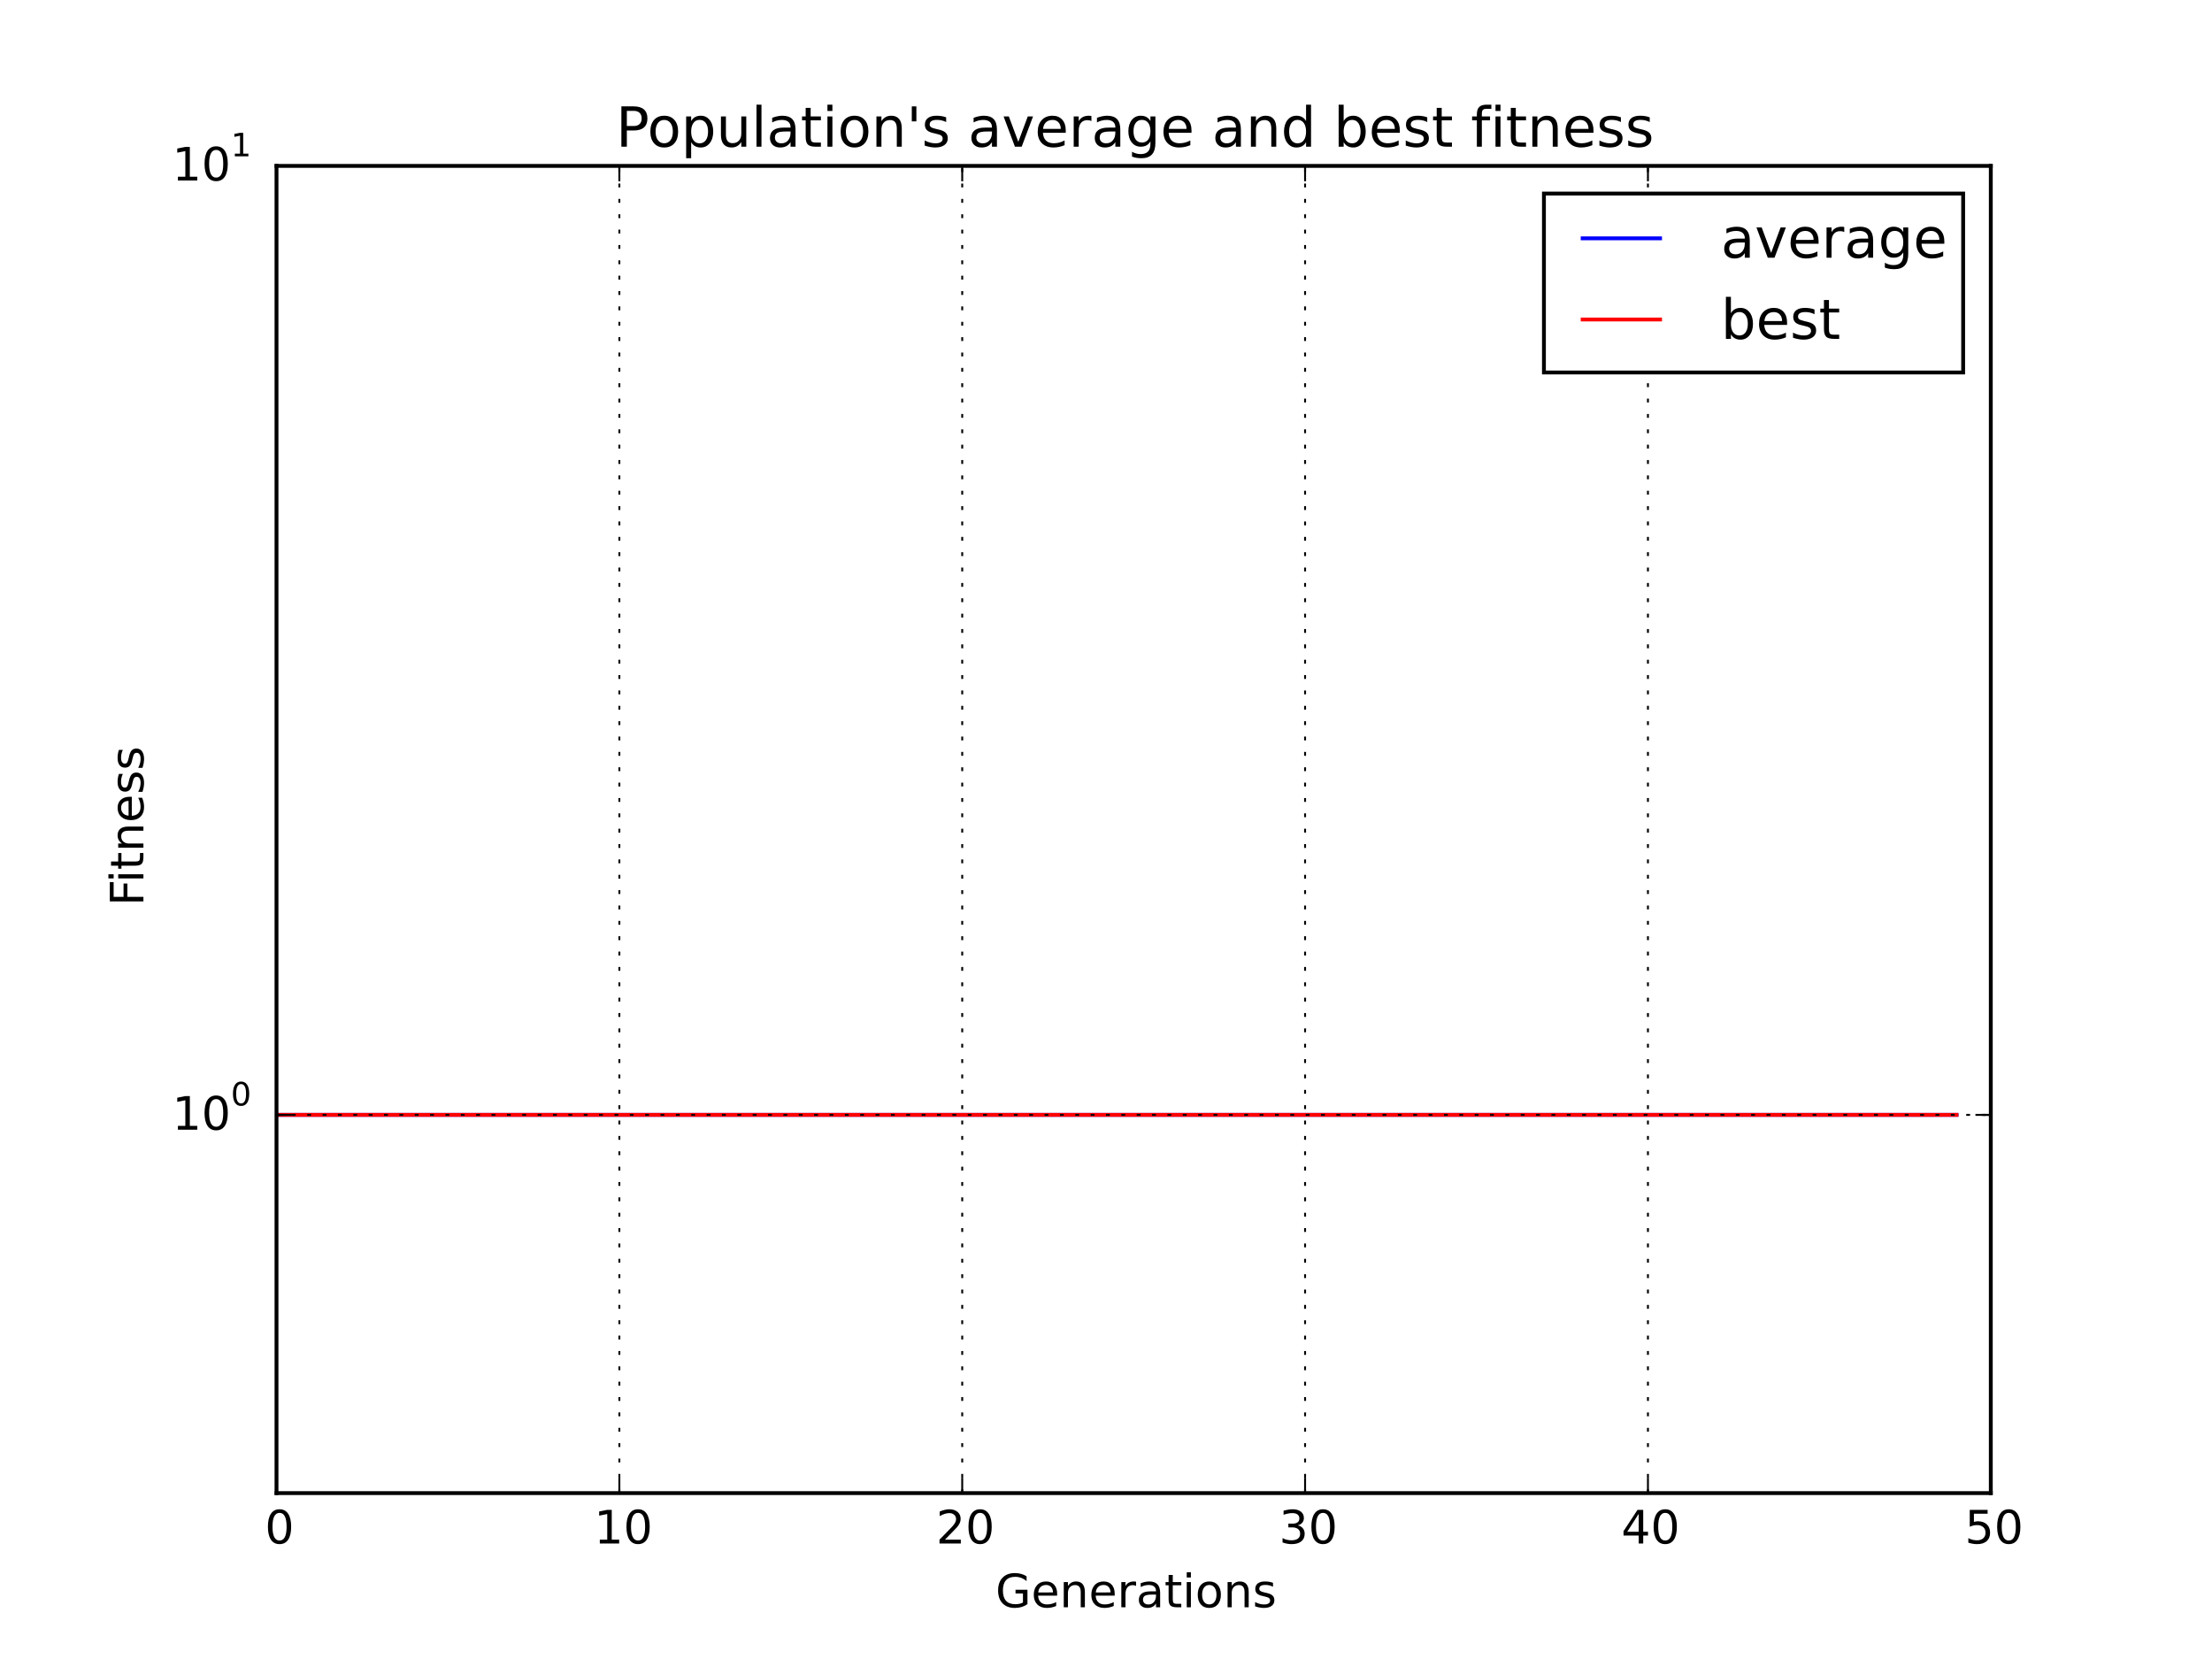
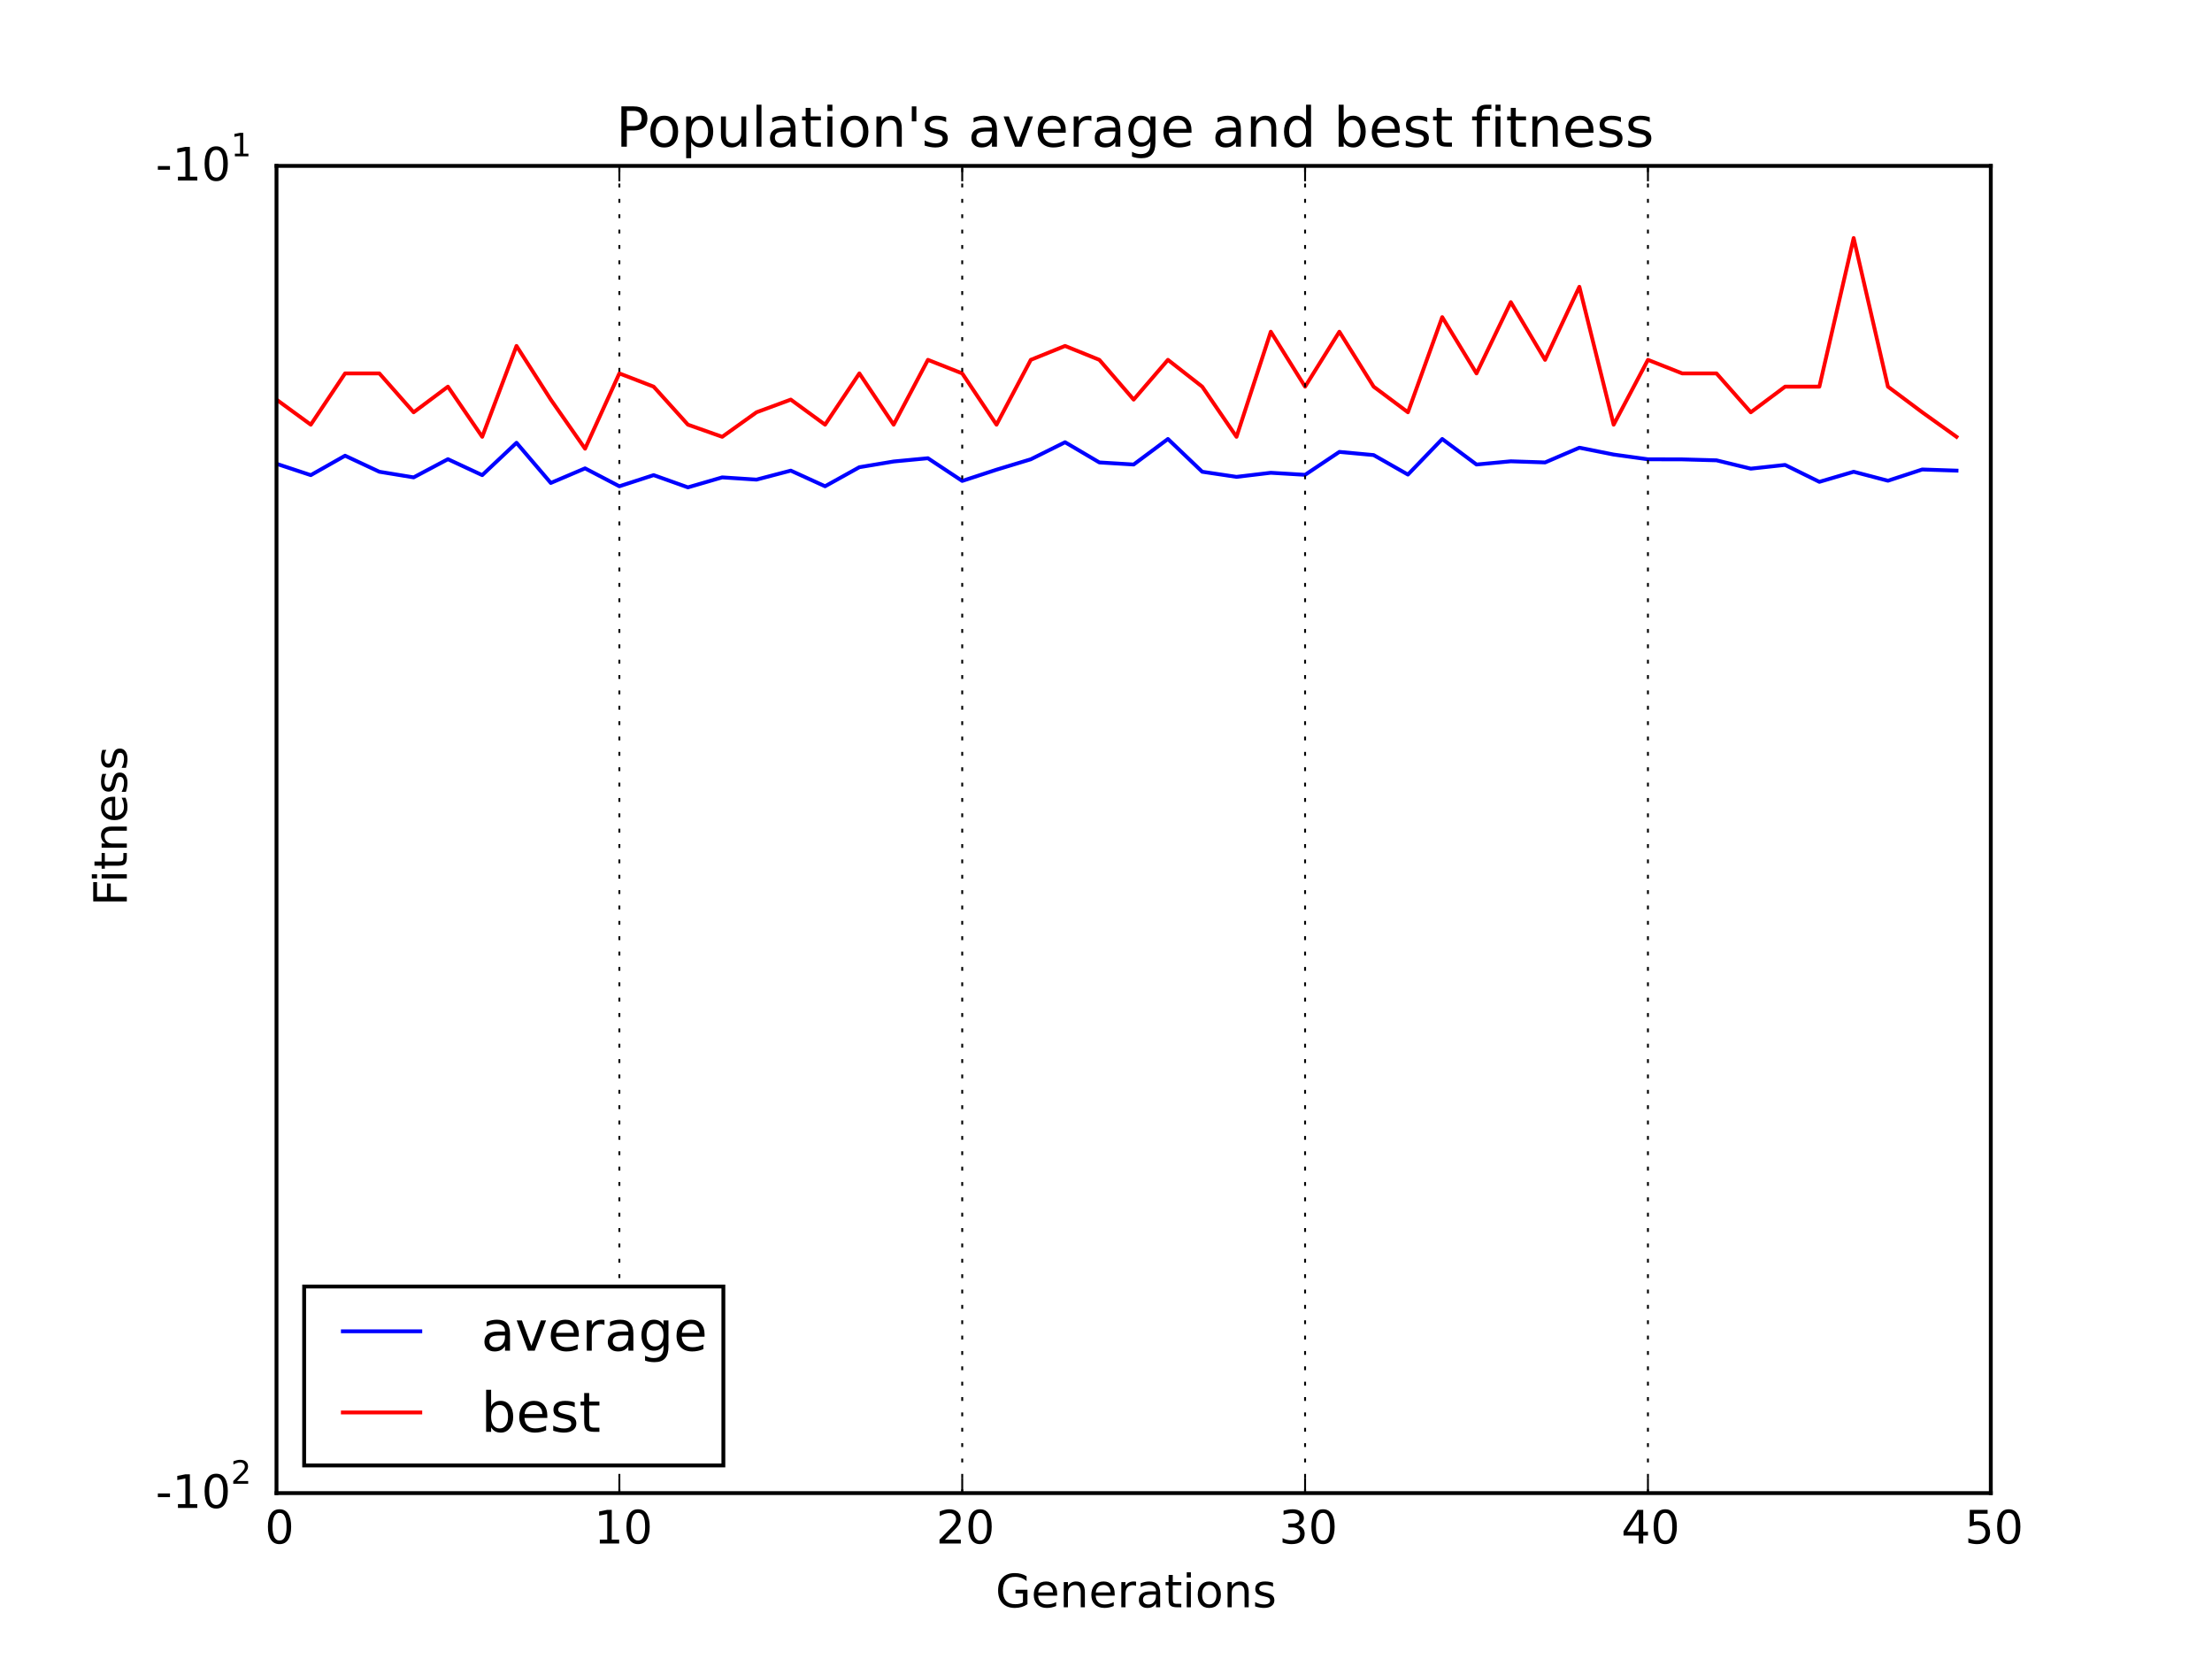
<svg xmlns="http://www.w3.org/2000/svg" xmlns:xlink="http://www.w3.org/1999/xlink" height="432pt" version="1.1" viewBox="0 0 576 432" width="576pt">
  <defs>
    <style type="text/css">
*{stroke-linecap:butt;stroke-linejoin:round;}
  </style>
  </defs>
  <g id="figure_1">
    <g id="patch_1">
      <path d=" M0 432 L576 432 L576 0 L0 0 z " style="fill:#ffffff;" />
    </g>
    <g id="axes_1">
      <g id="patch_2">
        <path d=" M72 388.8 L518.4 388.8 L518.4 43.2 L72 43.2 z " style="fill:#ffffff;" />
      </g>
      <g id="line2d_1">
-         <path clip-path="url(#p7ff5b81e1d)" d=" M72 290.312 L80.928 290.312 L89.856 290.312 L98.784 290.312 L107.712 290.312 L116.64 290.312 L125.568 290.312 L134.496 290.312 L143.424 290.312 L152.352 290.312 L161.28 290.312 L170.208 290.312 L179.136 290.312 L188.064 290.312 L196.992 290.312 L205.92 290.312 L214.848 290.312 L223.776 290.312 L232.704 290.312 L241.632 290.312 L250.56 290.312 L259.488 290.312 L268.416 290.312 L277.344 290.312 L286.272 290.312 L295.2 290.312 L304.128 290.312 L313.056 290.312 L321.984 290.312 L330.912 290.312 L339.84 290.312 L348.768 290.312 L357.696 290.312 L366.624 290.312 L375.552 290.312 L384.48 290.312 L393.408 290.312 L402.336 290.312 L411.264 290.312 L420.192 290.312 L429.12 290.312 L438.048 290.312 L446.976 290.312 L455.904 290.312 L464.832 290.312 L473.76 290.312 L482.688 290.312 L491.616 290.312 L500.544 290.312 L509.472 290.312" style="fill:none;stroke:#0000ff;stroke-linecap:square;" />
+         <path clip-path="url(#p7ff5b81e1d)" d=" M72 120.769 L80.928 123.723 L89.856 118.665 L98.784 122.843 L107.712 124.307 L116.64 119.57 L125.568 123.723 L134.496 115.299 L143.424 125.758 L152.352 121.958 L161.28 126.621 L170.208 123.723 L179.136 126.908 L188.064 124.307 L196.992 124.889 L205.92 122.549 L214.848 126.621 L223.776 121.661 L232.704 120.171 L241.632 119.324 L250.56 125.232 L259.488 122.307 L268.416 119.598 L277.344 115.159 L286.272 120.416 L295.2 120.959 L304.128 114.311 L313.056 122.843 L321.984 124.175 L330.912 123.11 L339.84 123.644 L348.768 117.672 L357.696 118.5 L366.624 123.577 L375.552 114.311 L384.48 120.959 L393.408 120.121 L402.336 120.416 L411.264 116.583 L420.192 118.362 L429.12 119.598 L438.048 119.621 L446.976 119.871 L455.904 122.038 L464.832 121.067 L473.76 125.469 L482.688 122.843 L491.616 125.179 L500.544 122.253 L509.472 122.549" style="fill:none;stroke:#0000ff;stroke-linecap:square;" />
      </g>
      <g id="line2d_2">
-         <path clip-path="url(#p7ff5b81e1d)" d=" M72 290.312 L80.928 290.312 L89.856 290.312 L98.784 290.312 L107.712 290.312 L116.64 290.312 L125.568 290.312 L134.496 290.312 L143.424 290.312 L152.352 290.312 L161.28 290.312 L170.208 290.312 L179.136 290.312 L188.064 290.312 L196.992 290.312 L205.92 290.312 L214.848 290.312 L223.776 290.312 L232.704 290.312 L241.632 290.312 L250.56 290.312 L259.488 290.312 L268.416 290.312 L277.344 290.312 L286.272 290.312 L295.2 290.312 L304.128 290.312 L313.056 290.312 L321.984 290.312 L330.912 290.312 L339.84 290.312 L348.768 290.312 L357.696 290.312 L366.624 290.312 L375.552 290.312 L384.48 290.312 L393.408 290.312 L402.336 290.312 L411.264 290.312 L420.192 290.312 L429.12 290.312 L438.048 290.312 L446.976 290.312 L455.904 290.312 L464.832 290.312 L473.76 290.312 L482.688 290.312 L491.616 290.312 L500.544 290.312 L509.472 290.312" style="fill:none;stroke:#ff0000;stroke-linecap:square;" />
+         <path clip-path="url(#p7ff5b81e1d)" d=" M72 104.057 L80.928 110.584 L89.856 97.234 L98.784 97.234 L107.712 107.356 L116.64 100.684 L125.568 113.744 L134.496 90.085 L143.424 104.057 L152.352 116.839 L161.28 97.234 L170.208 100.684 L179.136 110.584 L188.064 113.744 L196.992 107.356 L205.92 104.057 L214.848 110.584 L223.776 97.234 L232.704 110.584 L241.632 93.702 L250.56 97.234 L259.488 110.584 L268.416 93.702 L277.344 90.085 L286.272 93.702 L295.2 104.057 L304.128 93.702 L313.056 100.684 L321.984 113.744 L330.912 86.379 L339.84 100.684 L348.768 86.379 L357.696 100.684 L366.624 107.356 L375.552 82.579 L384.48 97.234 L393.408 78.68 L402.336 93.702 L411.264 74.677 L420.192 110.584 L429.12 93.702 L438.048 97.234 L446.976 97.234 L455.904 107.356 L464.832 100.684 L473.76 100.684 L482.688 61.986 L491.616 100.684 L500.544 107.356 L509.472 113.744" style="fill:none;stroke:#ff0000;stroke-linecap:square;" />
      </g>
      <g id="patch_3">
        <path d=" M72 43.2 L518.4 43.2" style="fill:none;stroke:#000000;stroke-linecap:square;stroke-linejoin:miter;" />
      </g>
      <g id="patch_4">
        <path d=" M518.4 388.8 L518.4 43.2" style="fill:none;stroke:#000000;stroke-linecap:square;stroke-linejoin:miter;" />
      </g>
      <g id="patch_5">
        <path d=" M72 388.8 L518.4 388.8" style="fill:none;stroke:#000000;stroke-linecap:square;stroke-linejoin:miter;" />
      </g>
      <g id="patch_6">
        <path d=" M72 388.8 L72 43.2" style="fill:none;stroke:#000000;stroke-linecap:square;stroke-linejoin:miter;" />
      </g>
      <g id="matplotlib.axis_1">
        <g id="xtick_1">
          <g id="line2d_3">
            <path clip-path="url(#p7ff5b81e1d)" d=" M72 388.8 L72 43.2" style="fill:none;stroke:#000000;stroke-dasharray:1,3;stroke-dashoffset:0.0;stroke-width:0.5;" />
          </g>
          <g id="line2d_4">
            <defs>
              <path d=" M0 0 L0 -4" id="m93b0483c22" style="stroke:#000000;stroke-width:0.5;" />
            </defs>
            <g>
              <use style="stroke:#000000;stroke-width:0.5;" x="72.0" xlink:href="#m93b0483c22" y="388.8" />
            </g>
          </g>
          <g id="line2d_5">
            <defs>
              <path d=" M0 0 L0 4" id="m741efc42ff" style="stroke:#000000;stroke-width:0.5;" />
            </defs>
            <g>
              <use style="stroke:#000000;stroke-width:0.5;" x="72.0" xlink:href="#m741efc42ff" y="43.2" />
            </g>
          </g>
          <g id="text_1">
            <defs>
              <path d=" M31.781 66.406 Q24.172 66.406 20.328 58.906 Q16.5 51.422 16.5 36.375 Q16.5 21.391 20.328 13.891 Q24.172 6.391 31.781 6.391 Q39.453 6.391 43.281 13.891 Q47.125 21.391 47.125 36.375 Q47.125 51.422 43.281 58.906 Q39.453 66.406 31.781 66.406 M31.781 74.219 Q44.047 74.219 50.516 64.516 Q56.984 54.828 56.984 36.375 Q56.984 17.969 50.516 8.266 Q44.047 -1.422 31.781 -1.422 Q19.531 -1.422 13.062 8.266 Q6.594 17.969 6.594 36.375 Q6.594 54.828 13.062 64.516 Q19.531 74.219 31.781 74.219" id="BitstreamVeraSans-Roman-30" />
            </defs>
            <g transform="translate(68.97656 401.9181)scale(0.12 -0.12)">
              <use xlink:href="#BitstreamVeraSans-Roman-30" />
            </g>
          </g>
        </g>
        <g id="xtick_2">
          <g id="line2d_6">
            <path clip-path="url(#p7ff5b81e1d)" d=" M161.28 388.8 L161.28 43.2" style="fill:none;stroke:#000000;stroke-dasharray:1,3;stroke-dashoffset:0.0;stroke-width:0.5;" />
          </g>
          <g id="line2d_7">
            <g>
              <use style="stroke:#000000;stroke-width:0.5;" x="161.28" xlink:href="#m93b0483c22" y="388.8" />
            </g>
          </g>
          <g id="line2d_8">
            <g>
              <use style="stroke:#000000;stroke-width:0.5;" x="161.28" xlink:href="#m741efc42ff" y="43.2" />
            </g>
          </g>
          <g id="text_2">
            <defs>
              <path d=" M12.406 8.297 L28.516 8.297 L28.516 63.922 L10.984 60.406 L10.984 69.391 L28.422 72.906 L38.281 72.906 L38.281 8.297 L54.391 8.297 L54.391 0 L12.406 0 z " id="BitstreamVeraSans-Roman-31" />
            </defs>
            <g transform="translate(154.7025 401.9181)scale(0.12 -0.12)">
              <use xlink:href="#BitstreamVeraSans-Roman-31" />
              <use x="63.623" xlink:href="#BitstreamVeraSans-Roman-30" />
            </g>
          </g>
        </g>
        <g id="xtick_3">
          <g id="line2d_9">
            <path clip-path="url(#p7ff5b81e1d)" d=" M250.56 388.8 L250.56 43.2" style="fill:none;stroke:#000000;stroke-dasharray:1,3;stroke-dashoffset:0.0;stroke-width:0.5;" />
          </g>
          <g id="line2d_10">
            <g>
              <use style="stroke:#000000;stroke-width:0.5;" x="250.56" xlink:href="#m93b0483c22" y="388.8" />
            </g>
          </g>
          <g id="line2d_11">
            <g>
              <use style="stroke:#000000;stroke-width:0.5;" x="250.56" xlink:href="#m741efc42ff" y="43.2" />
            </g>
          </g>
          <g id="text_3">
            <defs>
              <path d=" M19.188 8.297 L53.609 8.297 L53.609 0 L7.328 0 L7.328 8.297 Q12.938 14.109 22.625 23.891 Q32.328 33.688 34.812 36.531 Q39.547 41.844 41.422 45.531 Q43.312 49.219 43.312 52.781 Q43.312 58.594 39.234 62.25 Q35.156 65.922 28.609 65.922 Q23.969 65.922 18.812 64.312 Q13.672 62.703 7.812 59.422 L7.812 69.391 Q13.766 71.781 18.938 73 Q24.125 74.219 28.422 74.219 Q39.75 74.219 46.484 68.547 Q53.219 62.891 53.219 53.422 Q53.219 48.922 51.531 44.891 Q49.859 40.875 45.406 35.406 Q44.188 33.984 37.641 27.219 Q31.109 20.453 19.188 8.297" id="BitstreamVeraSans-Roman-32" />
            </defs>
            <g transform="translate(243.7631 401.9181)scale(0.12 -0.12)">
              <use xlink:href="#BitstreamVeraSans-Roman-32" />
              <use x="63.623" xlink:href="#BitstreamVeraSans-Roman-30" />
            </g>
          </g>
        </g>
        <g id="xtick_4">
          <g id="line2d_12">
            <path clip-path="url(#p7ff5b81e1d)" d=" M339.84 388.8 L339.84 43.2" style="fill:none;stroke:#000000;stroke-dasharray:1,3;stroke-dashoffset:0.0;stroke-width:0.5;" />
          </g>
          <g id="line2d_13">
            <g>
              <use style="stroke:#000000;stroke-width:0.5;" x="339.84" xlink:href="#m93b0483c22" y="388.8" />
            </g>
          </g>
          <g id="line2d_14">
            <g>
              <use style="stroke:#000000;stroke-width:0.5;" x="339.84" xlink:href="#m741efc42ff" y="43.2" />
            </g>
          </g>
          <g id="text_4">
            <defs>
              <path d=" M40.578 39.312 Q47.656 37.797 51.625 33 Q55.609 28.219 55.609 21.188 Q55.609 10.406 48.188 4.484 Q40.766 -1.422 27.094 -1.422 Q22.516 -1.422 17.656 -0.516 Q12.797 0.391 7.625 2.203 L7.625 11.719 Q11.719 9.328 16.594 8.109 Q21.484 6.891 26.812 6.891 Q36.078 6.891 40.938 10.547 Q45.797 14.203 45.797 21.188 Q45.797 27.641 41.281 31.266 Q36.766 34.906 28.719 34.906 L20.219 34.906 L20.219 43.016 L29.109 43.016 Q36.375 43.016 40.234 45.922 Q44.094 48.828 44.094 54.297 Q44.094 59.906 40.109 62.906 Q36.141 65.922 28.719 65.922 Q24.656 65.922 20.016 65.031 Q15.375 64.156 9.812 62.312 L9.812 71.094 Q15.438 72.656 20.344 73.438 Q25.25 74.219 29.594 74.219 Q40.828 74.219 47.359 69.109 Q53.906 64.016 53.906 55.328 Q53.906 49.266 50.438 45.094 Q46.969 40.922 40.578 39.312" id="BitstreamVeraSans-Roman-33" />
            </defs>
            <g transform="translate(333.0609 401.9181)scale(0.12 -0.12)">
              <use xlink:href="#BitstreamVeraSans-Roman-33" />
              <use x="63.623" xlink:href="#BitstreamVeraSans-Roman-30" />
            </g>
          </g>
        </g>
        <g id="xtick_5">
          <g id="line2d_15">
            <path clip-path="url(#p7ff5b81e1d)" d=" M429.12 388.8 L429.12 43.2" style="fill:none;stroke:#000000;stroke-dasharray:1,3;stroke-dashoffset:0.0;stroke-width:0.5;" />
          </g>
          <g id="line2d_16">
            <g>
              <use style="stroke:#000000;stroke-width:0.5;" x="429.12" xlink:href="#m93b0483c22" y="388.8" />
            </g>
          </g>
          <g id="line2d_17">
            <g>
              <use style="stroke:#000000;stroke-width:0.5;" x="429.12" xlink:href="#m741efc42ff" y="43.2" />
            </g>
          </g>
          <g id="text_5">
            <defs>
              <path d=" M37.797 64.312 L12.891 25.391 L37.797 25.391 z  M35.203 72.906 L47.609 72.906 L47.609 25.391 L58.016 25.391 L58.016 17.188 L47.609 17.188 L47.609 0 L37.797 0 L37.797 17.188 L4.891 17.188 L4.891 26.703 z " id="BitstreamVeraSans-Roman-34" />
            </defs>
            <g transform="translate(422.1769 401.9181)scale(0.12 -0.12)">
              <use xlink:href="#BitstreamVeraSans-Roman-34" />
              <use x="63.623" xlink:href="#BitstreamVeraSans-Roman-30" />
            </g>
          </g>
        </g>
        <g id="xtick_6">
          <g id="line2d_18">
            <path clip-path="url(#p7ff5b81e1d)" d=" M518.4 388.8 L518.4 43.2" style="fill:none;stroke:#000000;stroke-dasharray:1,3;stroke-dashoffset:0.0;stroke-width:0.5;" />
          </g>
          <g id="line2d_19">
            <g>
              <use style="stroke:#000000;stroke-width:0.5;" x="518.4" xlink:href="#m93b0483c22" y="388.8" />
            </g>
          </g>
          <g id="line2d_20">
            <g>
              <use style="stroke:#000000;stroke-width:0.5;" x="518.4" xlink:href="#m741efc42ff" y="43.2" />
            </g>
          </g>
          <g id="text_6">
            <defs>
              <path d=" M10.797 72.906 L49.516 72.906 L49.516 64.594 L19.828 64.594 L19.828 46.734 Q21.969 47.469 24.109 47.828 Q26.266 48.188 28.422 48.188 Q40.625 48.188 47.75 41.5 Q54.891 34.812 54.891 23.391 Q54.891 11.625 47.562 5.094 Q40.234 -1.422 26.906 -1.422 Q22.312 -1.422 17.547 -0.641 Q12.797 0.141 7.719 1.703 L7.719 11.625 Q12.109 9.234 16.797 8.062 Q21.484 6.891 26.703 6.891 Q35.156 6.891 40.078 11.328 Q45.016 15.766 45.016 23.391 Q45.016 31 40.078 35.438 Q35.156 39.891 26.703 39.891 Q22.75 39.891 18.812 39.016 Q14.891 38.141 10.797 36.281 z " id="BitstreamVeraSans-Roman-35" />
            </defs>
            <g transform="translate(511.6266 401.9181)scale(0.12 -0.12)">
              <use xlink:href="#BitstreamVeraSans-Roman-35" />
              <use x="63.623" xlink:href="#BitstreamVeraSans-Roman-30" />
            </g>
          </g>
        </g>
        <g id="text_7">
          <defs>
            <path d=" M54.891 33.016 L54.891 0 L45.906 0 L45.906 32.719 Q45.906 40.484 42.875 44.328 Q39.844 48.188 33.797 48.188 Q26.516 48.188 22.312 43.547 Q18.109 38.922 18.109 30.906 L18.109 0 L9.078 0 L9.078 54.688 L18.109 54.688 L18.109 46.188 Q21.344 51.125 25.703 53.562 Q30.078 56 35.797 56 Q45.219 56 50.047 50.172 Q54.891 44.344 54.891 33.016" id="BitstreamVeraSans-Roman-6e" />
            <path d=" M41.109 46.297 Q39.594 47.172 37.812 47.578 Q36.031 48 33.891 48 Q26.266 48 22.188 43.047 Q18.109 38.094 18.109 28.812 L18.109 0 L9.078 0 L9.078 54.688 L18.109 54.688 L18.109 46.188 Q20.953 51.172 25.484 53.578 Q30.031 56 36.531 56 Q37.453 56 38.578 55.875 Q39.703 55.766 41.062 55.516 z " id="BitstreamVeraSans-Roman-72" />
            <path d=" M30.609 48.391 Q23.391 48.391 19.188 42.75 Q14.984 37.109 14.984 27.297 Q14.984 17.484 19.156 11.844 Q23.344 6.203 30.609 6.203 Q37.797 6.203 41.984 11.859 Q46.188 17.531 46.188 27.297 Q46.188 37.016 41.984 42.703 Q37.797 48.391 30.609 48.391 M30.609 56 Q42.328 56 49.016 48.375 Q55.719 40.766 55.719 27.297 Q55.719 13.875 49.016 6.219 Q42.328 -1.422 30.609 -1.422 Q18.844 -1.422 12.172 6.219 Q5.516 13.875 5.516 27.297 Q5.516 40.766 12.172 48.375 Q18.844 56 30.609 56" id="BitstreamVeraSans-Roman-6f" />
            <path d=" M59.516 10.406 L59.516 29.984 L43.406 29.984 L43.406 38.094 L69.281 38.094 L69.281 6.781 Q63.578 2.734 56.688 0.656 Q49.812 -1.422 42 -1.422 Q24.906 -1.422 15.25 8.562 Q5.609 18.562 5.609 36.375 Q5.609 54.25 15.25 64.234 Q24.906 74.219 42 74.219 Q49.125 74.219 55.547 72.453 Q61.969 70.703 67.391 67.281 L67.391 56.781 Q61.922 61.422 55.766 63.766 Q49.609 66.109 42.828 66.109 Q29.438 66.109 22.719 58.641 Q16.016 51.172 16.016 36.375 Q16.016 21.625 22.719 14.156 Q29.438 6.688 42.828 6.688 Q48.047 6.688 52.141 7.594 Q56.25 8.5 59.516 10.406" id="BitstreamVeraSans-Roman-47" />
            <path d=" M9.422 54.688 L18.406 54.688 L18.406 0 L9.422 0 z  M9.422 75.984 L18.406 75.984 L18.406 64.594 L9.422 64.594 z " id="BitstreamVeraSans-Roman-69" />
            <path d=" M56.203 29.594 L56.203 25.203 L14.891 25.203 Q15.484 15.922 20.484 11.062 Q25.484 6.203 34.422 6.203 Q39.594 6.203 44.453 7.469 Q49.312 8.734 54.109 11.281 L54.109 2.781 Q49.266 0.734 44.188 -0.344 Q39.109 -1.422 33.891 -1.422 Q20.797 -1.422 13.156 6.188 Q5.516 13.812 5.516 26.812 Q5.516 40.234 12.766 48.109 Q20.016 56 32.328 56 Q43.359 56 49.781 48.891 Q56.203 41.797 56.203 29.594 M47.219 32.234 Q47.125 39.594 43.094 43.984 Q39.062 48.391 32.422 48.391 Q24.906 48.391 20.391 44.141 Q15.875 39.891 15.188 32.172 z " id="BitstreamVeraSans-Roman-65" />
            <path d=" M18.312 70.219 L18.312 54.688 L36.812 54.688 L36.812 47.703 L18.312 47.703 L18.312 18.016 Q18.312 11.328 20.141 9.422 Q21.969 7.516 27.594 7.516 L36.812 7.516 L36.812 0 L27.594 0 Q17.188 0 13.234 3.875 Q9.281 7.766 9.281 18.016 L9.281 47.703 L2.688 47.703 L2.688 54.688 L9.281 54.688 L9.281 70.219 z " id="BitstreamVeraSans-Roman-74" />
            <path d=" M34.281 27.484 Q23.391 27.484 19.188 25 Q14.984 22.516 14.984 16.5 Q14.984 11.719 18.141 8.906 Q21.297 6.109 26.703 6.109 Q34.188 6.109 38.703 11.406 Q43.219 16.703 43.219 25.484 L43.219 27.484 z  M52.203 31.203 L52.203 0 L43.219 0 L43.219 8.297 Q40.141 3.328 35.547 0.953 Q30.953 -1.422 24.312 -1.422 Q15.922 -1.422 10.953 3.297 Q6 8.016 6 15.922 Q6 25.141 12.172 29.828 Q18.359 34.516 30.609 34.516 L43.219 34.516 L43.219 35.406 Q43.219 41.609 39.141 45 Q35.062 48.391 27.688 48.391 Q23 48.391 18.547 47.266 Q14.109 46.141 10.016 43.891 L10.016 52.203 Q14.938 54.109 19.578 55.047 Q24.219 56 28.609 56 Q40.484 56 46.344 49.844 Q52.203 43.703 52.203 31.203" id="BitstreamVeraSans-Roman-61" />
            <path d=" M44.281 53.078 L44.281 44.578 Q40.484 46.531 36.375 47.5 Q32.281 48.484 27.875 48.484 Q21.188 48.484 17.844 46.438 Q14.5 44.391 14.5 40.281 Q14.5 37.156 16.891 35.375 Q19.281 33.594 26.516 31.984 L29.594 31.297 Q39.156 29.25 43.188 25.516 Q47.219 21.781 47.219 15.094 Q47.219 7.469 41.188 3.016 Q35.156 -1.422 24.609 -1.422 Q20.219 -1.422 15.453 -0.562 Q10.688 0.297 5.422 2 L5.422 11.281 Q10.406 8.688 15.234 7.391 Q20.062 6.109 24.812 6.109 Q31.156 6.109 34.562 8.281 Q37.984 10.453 37.984 14.406 Q37.984 18.062 35.516 20.016 Q33.062 21.969 24.703 23.781 L21.578 24.516 Q13.234 26.266 9.516 29.906 Q5.812 33.547 5.812 39.891 Q5.812 47.609 11.281 51.797 Q16.75 56 26.812 56 Q31.781 56 36.172 55.266 Q40.578 54.547 44.281 53.078" id="BitstreamVeraSans-Roman-73" />
          </defs>
          <g transform="translate(259.2319 418.5319)scale(0.12 -0.12)">
            <use xlink:href="#BitstreamVeraSans-Roman-47" />
            <use x="77.49" xlink:href="#BitstreamVeraSans-Roman-65" />
            <use x="139.014" xlink:href="#BitstreamVeraSans-Roman-6e" />
            <use x="202.393" xlink:href="#BitstreamVeraSans-Roman-65" />
            <use x="263.916" xlink:href="#BitstreamVeraSans-Roman-72" />
            <use x="305.029" xlink:href="#BitstreamVeraSans-Roman-61" />
            <use x="366.309" xlink:href="#BitstreamVeraSans-Roman-74" />
            <use x="405.518" xlink:href="#BitstreamVeraSans-Roman-69" />
            <use x="433.301" xlink:href="#BitstreamVeraSans-Roman-6f" />
            <use x="494.482" xlink:href="#BitstreamVeraSans-Roman-6e" />
            <use x="557.861" xlink:href="#BitstreamVeraSans-Roman-73" />
          </g>
        </g>
      </g>
      <g id="matplotlib.axis_2">
        <g id="ytick_1">
          <g id="line2d_21">
-             <path clip-path="url(#p7ff5b81e1d)" d=" M72 290.312 L518.4 290.312" style="fill:none;stroke:#000000;stroke-dasharray:1,3;stroke-dashoffset:0.0;stroke-width:0.5;" />
+             <path clip-path="url(#p7ff5b81e1d)" d=" M72 388.8 L518.4 388.8" style="fill:none;stroke:#000000;stroke-dasharray:1,3;stroke-dashoffset:0.0;stroke-width:0.5;" />
          </g>
          <g id="line2d_22">
            <defs>
              <path d=" M0 0 L4 0" id="m728421d6d4" style="stroke:#000000;stroke-width:0.5;" />
            </defs>
            <g>
-               <use style="stroke:#000000;stroke-width:0.5;" x="72.0" xlink:href="#m728421d6d4" y="290.312" />
+               <use style="stroke:#000000;stroke-width:0.5;" x="72.0" xlink:href="#m728421d6d4" y="388.8" />
            </g>
          </g>
          <g id="line2d_23">
            <defs>
              <path d=" M0 0 L-4 0" id="mcb0005524f" style="stroke:#000000;stroke-width:0.5;" />
            </defs>
            <g>
-               <use style="stroke:#000000;stroke-width:0.5;" x="518.4" xlink:href="#mcb0005524f" y="290.312" />
+               <use style="stroke:#000000;stroke-width:0.5;" x="518.4" xlink:href="#mcb0005524f" y="388.8" />
            </g>
          </g>
          <g id="text_8">
-             <g transform="translate(44.84 294.2362)scale(0.12 -0.12)">
-               <use transform="translate(0.0 0.546875)" xlink:href="#BitstreamVeraSans-Roman-31" />
-               <use transform="translate(63.62305 0.546875)" xlink:href="#BitstreamVeraSans-Roman-30" />
-               <use transform="translate(127.2461 53.04688)scale(0.7)" xlink:href="#BitstreamVeraSans-Roman-30" />
+             <defs>
+               <path d=" M4.891 31.391 L31.203 31.391 L31.203 23.391 L4.891 23.391 z " id="BitstreamVeraSans-Roman-2d" />
+             </defs>
+             <g transform="translate(40.52 392.7244)scale(0.12 -0.12)">
+               <use transform="translate(0.0 0.546875)" xlink:href="#BitstreamVeraSans-Roman-2d" />
+               <use transform="translate(36.08398 0.546875)" xlink:href="#BitstreamVeraSans-Roman-31" />
+               <use transform="translate(99.70703 0.546875)" xlink:href="#BitstreamVeraSans-Roman-30" />
+               <use transform="translate(163.3301 53.04688)scale(0.7)" xlink:href="#BitstreamVeraSans-Roman-32" />
            </g>
          </g>
        </g>
        <g id="ytick_2">
          <g id="line2d_24">
            <path clip-path="url(#p7ff5b81e1d)" d=" M72 43.2 L518.4 43.2" style="fill:none;stroke:#000000;stroke-dasharray:1,3;stroke-dashoffset:0.0;stroke-width:0.5;" />
          </g>
          <g id="line2d_25">
            <g>
              <use style="stroke:#000000;stroke-width:0.5;" x="72.0" xlink:href="#m728421d6d4" y="43.2" />
            </g>
          </g>
          <g id="line2d_26">
            <g>
              <use style="stroke:#000000;stroke-width:0.5;" x="518.4" xlink:href="#mcb0005524f" y="43.2" />
            </g>
          </g>
          <g id="text_9">
-             <g transform="translate(44.84 47.06437)scale(0.12 -0.12)">
-               <use transform="translate(0.0 0.465625)" xlink:href="#BitstreamVeraSans-Roman-31" />
-               <use transform="translate(63.62305 0.465625)" xlink:href="#BitstreamVeraSans-Roman-30" />
-               <use transform="translate(127.2461 52.96563)scale(0.7)" xlink:href="#BitstreamVeraSans-Roman-31" />
+             <g transform="translate(40.52 47.06437)scale(0.12 -0.12)">
+               <use transform="translate(0.0 0.465625)" xlink:href="#BitstreamVeraSans-Roman-2d" />
+               <use transform="translate(36.08398 0.465625)" xlink:href="#BitstreamVeraSans-Roman-31" />
+               <use transform="translate(99.70703 0.465625)" xlink:href="#BitstreamVeraSans-Roman-30" />
+               <use transform="translate(163.3301 52.96563)scale(0.7)" xlink:href="#BitstreamVeraSans-Roman-31" />
            </g>
          </g>
        </g>
        <g id="ytick_3">
          <g id="line2d_27">
            <defs>
              <path d=" M0 0 L2 0" id="mf0c55a9a47" style="stroke:#000000;stroke-width:0.5;" />
            </defs>
            <g>
-               <use style="stroke:#000000;stroke-width:0.5;" x="72.0" xlink:href="#mf0c55a9a47" y="290.312" />
+               <use style="stroke:#000000;stroke-width:0.5;" x="72.0" xlink:href="#mf0c55a9a47" y="388.8" />
            </g>
          </g>
          <g id="line2d_28">
            <defs>
              <path d=" M0 0 L-2 0" id="ma4f294b3af" style="stroke:#000000;stroke-width:0.5;" />
            </defs>
            <g>
-               <use style="stroke:#000000;stroke-width:0.5;" x="518.4" xlink:href="#ma4f294b3af" y="290.312" />
+               <use style="stroke:#000000;stroke-width:0.5;" x="518.4" xlink:href="#ma4f294b3af" y="388.8" />
            </g>
          </g>
        </g>
        <g id="ytick_4">
          <g id="line2d_29">
            <g>
              <use style="stroke:#000000;stroke-width:0.5;" x="72.0" xlink:href="#mf0c55a9a47" y="43.2" />
            </g>
          </g>
          <g id="line2d_30">
            <g>
              <use style="stroke:#000000;stroke-width:0.5;" x="518.4" xlink:href="#ma4f294b3af" y="43.2" />
            </g>
          </g>
        </g>
        <g id="text_10">
          <defs>
            <path d=" M9.812 72.906 L51.703 72.906 L51.703 64.594 L19.672 64.594 L19.672 43.109 L48.578 43.109 L48.578 34.812 L19.672 34.812 L19.672 0 L9.812 0 z " id="BitstreamVeraSans-Roman-46" />
          </defs>
-           <g transform="translate(37.34437 235.8994)rotate(-90.0)scale(0.12 -0.12)">
+           <g transform="translate(33.02437 235.8994)rotate(-90.0)scale(0.12 -0.12)">
            <use xlink:href="#BitstreamVeraSans-Roman-46" />
            <use x="50.27" xlink:href="#BitstreamVeraSans-Roman-69" />
            <use x="78.053" xlink:href="#BitstreamVeraSans-Roman-74" />
            <use x="117.262" xlink:href="#BitstreamVeraSans-Roman-6e" />
            <use x="180.641" xlink:href="#BitstreamVeraSans-Roman-65" />
            <use x="242.164" xlink:href="#BitstreamVeraSans-Roman-73" />
            <use x="294.264" xlink:href="#BitstreamVeraSans-Roman-73" />
          </g>
        </g>
      </g>
      <g id="text_11">
        <defs>
          <path id="BitstreamVeraSans-Roman-20" />
          <path d=" M37.109 75.984 L37.109 68.5 L28.516 68.5 Q23.688 68.5 21.797 66.547 Q19.922 64.594 19.922 59.516 L19.922 54.688 L34.719 54.688 L34.719 47.703 L19.922 47.703 L19.922 0 L10.891 0 L10.891 47.703 L2.297 47.703 L2.297 54.688 L10.891 54.688 L10.891 58.5 Q10.891 67.625 15.141 71.797 Q19.391 75.984 28.609 75.984 z " id="BitstreamVeraSans-Roman-66" />
          <path d=" M17.922 72.906 L17.922 45.797 L9.625 45.797 L9.625 72.906 z " id="BitstreamVeraSans-Roman-27" />
          <path d=" M9.422 75.984 L18.406 75.984 L18.406 0 L9.422 0 z " id="BitstreamVeraSans-Roman-6c" />
          <path d=" M19.672 64.797 L19.672 37.406 L32.078 37.406 Q38.969 37.406 42.719 40.969 Q46.484 44.531 46.484 51.125 Q46.484 57.672 42.719 61.234 Q38.969 64.797 32.078 64.797 z  M9.812 72.906 L32.078 72.906 Q44.344 72.906 50.609 67.359 Q56.891 61.812 56.891 51.125 Q56.891 40.328 50.609 34.812 Q44.344 29.297 32.078 29.297 L19.672 29.297 L19.672 0 L9.812 0 z " id="BitstreamVeraSans-Roman-50" />
          <path d=" M2.984 54.688 L12.5 54.688 L29.594 8.797 L46.688 54.688 L56.203 54.688 L35.688 0 L23.484 0 z " id="BitstreamVeraSans-Roman-76" />
          <path d=" M45.406 46.391 L45.406 75.984 L54.391 75.984 L54.391 0 L45.406 0 L45.406 8.203 Q42.578 3.328 38.25 0.953 Q33.938 -1.422 27.875 -1.422 Q17.969 -1.422 11.734 6.484 Q5.516 14.406 5.516 27.297 Q5.516 40.188 11.734 48.094 Q17.969 56 27.875 56 Q33.938 56 38.25 53.625 Q42.578 51.266 45.406 46.391 M14.797 27.297 Q14.797 17.391 18.875 11.75 Q22.953 6.109 30.078 6.109 Q37.203 6.109 41.297 11.75 Q45.406 17.391 45.406 27.297 Q45.406 37.203 41.297 42.844 Q37.203 48.484 30.078 48.484 Q22.953 48.484 18.875 42.844 Q14.797 37.203 14.797 27.297" id="BitstreamVeraSans-Roman-64" />
          <path d=" M45.406 27.984 Q45.406 37.75 41.375 43.109 Q37.359 48.484 30.078 48.484 Q22.859 48.484 18.828 43.109 Q14.797 37.75 14.797 27.984 Q14.797 18.266 18.828 12.891 Q22.859 7.516 30.078 7.516 Q37.359 7.516 41.375 12.891 Q45.406 18.266 45.406 27.984 M54.391 6.781 Q54.391 -7.172 48.188 -13.984 Q42 -20.797 29.203 -20.797 Q24.469 -20.797 20.266 -20.094 Q16.062 -19.391 12.109 -17.922 L12.109 -9.188 Q16.062 -11.328 19.922 -12.344 Q23.781 -13.375 27.781 -13.375 Q36.625 -13.375 41.016 -8.766 Q45.406 -4.156 45.406 5.172 L45.406 9.625 Q42.625 4.781 38.281 2.391 Q33.938 0 27.875 0 Q17.828 0 11.672 7.656 Q5.516 15.328 5.516 27.984 Q5.516 40.672 11.672 48.328 Q17.828 56 27.875 56 Q33.938 56 38.281 53.609 Q42.625 51.219 45.406 46.391 L45.406 54.688 L54.391 54.688 z " id="BitstreamVeraSans-Roman-67" />
          <path d=" M8.5 21.578 L8.5 54.688 L17.484 54.688 L17.484 21.922 Q17.484 14.156 20.5 10.266 Q23.531 6.391 29.594 6.391 Q36.859 6.391 41.078 11.031 Q45.312 15.672 45.312 23.688 L45.312 54.688 L54.297 54.688 L54.297 0 L45.312 0 L45.312 8.406 Q42.047 3.422 37.719 1 Q33.406 -1.422 27.688 -1.422 Q18.266 -1.422 13.375 4.438 Q8.5 10.297 8.5 21.578" id="BitstreamVeraSans-Roman-75" />
          <path d=" M18.109 8.203 L18.109 -20.797 L9.078 -20.797 L9.078 54.688 L18.109 54.688 L18.109 46.391 Q20.953 51.266 25.266 53.625 Q29.594 56 35.594 56 Q45.562 56 51.781 48.094 Q58.016 40.188 58.016 27.297 Q58.016 14.406 51.781 6.484 Q45.562 -1.422 35.594 -1.422 Q29.594 -1.422 25.266 0.953 Q20.953 3.328 18.109 8.203 M48.688 27.297 Q48.688 37.203 44.609 42.844 Q40.531 48.484 33.406 48.484 Q26.266 48.484 22.188 42.844 Q18.109 37.203 18.109 27.297 Q18.109 17.391 22.188 11.75 Q26.266 6.109 33.406 6.109 Q40.531 6.109 44.609 11.75 Q48.688 17.391 48.688 27.297" id="BitstreamVeraSans-Roman-70" />
          <path d=" M48.688 27.297 Q48.688 37.203 44.609 42.844 Q40.531 48.484 33.406 48.484 Q26.266 48.484 22.188 42.844 Q18.109 37.203 18.109 27.297 Q18.109 17.391 22.188 11.75 Q26.266 6.109 33.406 6.109 Q40.531 6.109 44.609 11.75 Q48.688 17.391 48.688 27.297 M18.109 46.391 Q20.953 51.266 25.266 53.625 Q29.594 56 35.594 56 Q45.562 56 51.781 48.094 Q58.016 40.188 58.016 27.297 Q58.016 14.406 51.781 6.484 Q45.562 -1.422 35.594 -1.422 Q29.594 -1.422 25.266 0.953 Q20.953 3.328 18.109 8.203 L18.109 0 L9.078 0 L9.078 75.984 L18.109 75.984 z " id="BitstreamVeraSans-Roman-62" />
        </defs>
        <g transform="translate(160.3946 38.2)scale(0.144 -0.144)">
          <use xlink:href="#BitstreamVeraSans-Roman-50" />
          <use x="56.678" xlink:href="#BitstreamVeraSans-Roman-6f" />
          <use x="117.859" xlink:href="#BitstreamVeraSans-Roman-70" />
          <use x="181.336" xlink:href="#BitstreamVeraSans-Roman-75" />
          <use x="244.715" xlink:href="#BitstreamVeraSans-Roman-6c" />
          <use x="272.498" xlink:href="#BitstreamVeraSans-Roman-61" />
          <use x="333.777" xlink:href="#BitstreamVeraSans-Roman-74" />
          <use x="372.986" xlink:href="#BitstreamVeraSans-Roman-69" />
          <use x="400.77" xlink:href="#BitstreamVeraSans-Roman-6f" />
          <use x="461.951" xlink:href="#BitstreamVeraSans-Roman-6e" />
          <use x="525.33" xlink:href="#BitstreamVeraSans-Roman-27" />
          <use x="552.82" xlink:href="#BitstreamVeraSans-Roman-73" />
          <use x="604.92" xlink:href="#BitstreamVeraSans-Roman-20" />
          <use x="636.707" xlink:href="#BitstreamVeraSans-Roman-61" />
          <use x="697.986" xlink:href="#BitstreamVeraSans-Roman-76" />
          <use x="757.166" xlink:href="#BitstreamVeraSans-Roman-65" />
          <use x="818.689" xlink:href="#BitstreamVeraSans-Roman-72" />
          <use x="859.803" xlink:href="#BitstreamVeraSans-Roman-61" />
          <use x="921.082" xlink:href="#BitstreamVeraSans-Roman-67" />
          <use x="984.559" xlink:href="#BitstreamVeraSans-Roman-65" />
          <use x="1046.082" xlink:href="#BitstreamVeraSans-Roman-20" />
          <use x="1077.869" xlink:href="#BitstreamVeraSans-Roman-61" />
          <use x="1139.148" xlink:href="#BitstreamVeraSans-Roman-6e" />
          <use x="1202.527" xlink:href="#BitstreamVeraSans-Roman-64" />
          <use x="1266.004" xlink:href="#BitstreamVeraSans-Roman-20" />
          <use x="1297.791" xlink:href="#BitstreamVeraSans-Roman-62" />
          <use x="1361.268" xlink:href="#BitstreamVeraSans-Roman-65" />
          <use x="1422.791" xlink:href="#BitstreamVeraSans-Roman-73" />
          <use x="1474.891" xlink:href="#BitstreamVeraSans-Roman-74" />
          <use x="1514.1" xlink:href="#BitstreamVeraSans-Roman-20" />
          <use x="1545.887" xlink:href="#BitstreamVeraSans-Roman-66" />
          <use x="1581.092" xlink:href="#BitstreamVeraSans-Roman-69" />
          <use x="1608.875" xlink:href="#BitstreamVeraSans-Roman-74" />
          <use x="1648.084" xlink:href="#BitstreamVeraSans-Roman-6e" />
          <use x="1711.463" xlink:href="#BitstreamVeraSans-Roman-65" />
          <use x="1772.986" xlink:href="#BitstreamVeraSans-Roman-73" />
          <use x="1825.086" xlink:href="#BitstreamVeraSans-Roman-73" />
        </g>
      </g>
      <g id="legend_1">
        <g id="patch_7">
-           <path d=" M402.037 96.993 L511.2 96.993 L511.2 50.4 L402.037 50.4 z " style="fill:#ffffff;stroke:#000000;stroke-linejoin:miter;" />
+           <path d=" M79.2 381.6 L188.363 381.6 L188.363 335.007 L79.2 335.007 z " style="fill:#ffffff;stroke:#000000;stroke-linejoin:miter;" />
        </g>
        <g id="line2d_31">
-           <path d=" M412.117 62.062 L432.277 62.062" style="fill:none;stroke:#0000ff;stroke-linecap:square;" />
+           <path d=" M89.28 346.669 L109.44 346.669" style="fill:none;stroke:#0000ff;stroke-linecap:square;" />
        </g>
        <g id="line2d_32" />
        <g id="text_12">
-           <g transform="translate(448.1168 67.10175)scale(0.144 -0.144)">
+           <g transform="translate(125.28 351.7088)scale(0.144 -0.144)">
            <use xlink:href="#BitstreamVeraSans-Roman-61" />
            <use x="61.279" xlink:href="#BitstreamVeraSans-Roman-76" />
            <use x="120.459" xlink:href="#BitstreamVeraSans-Roman-65" />
            <use x="181.982" xlink:href="#BitstreamVeraSans-Roman-72" />
            <use x="223.096" xlink:href="#BitstreamVeraSans-Roman-61" />
            <use x="284.375" xlink:href="#BitstreamVeraSans-Roman-67" />
            <use x="347.852" xlink:href="#BitstreamVeraSans-Roman-65" />
          </g>
        </g>
        <g id="line2d_33">
-           <path d=" M412.117 83.198 L432.277 83.198" style="fill:none;stroke:#ff0000;stroke-linecap:square;" />
+           <path d=" M89.28 367.805 L109.44 367.805" style="fill:none;stroke:#ff0000;stroke-linecap:square;" />
        </g>
        <g id="line2d_34" />
        <g id="text_13">
-           <g transform="translate(448.1168 88.23825)scale(0.144 -0.144)">
+           <g transform="translate(125.28 372.8453)scale(0.144 -0.144)">
            <use xlink:href="#BitstreamVeraSans-Roman-62" />
            <use x="63.477" xlink:href="#BitstreamVeraSans-Roman-65" />
            <use x="125.0" xlink:href="#BitstreamVeraSans-Roman-73" />
            <use x="177.1" xlink:href="#BitstreamVeraSans-Roman-74" />
          </g>
        </g>
      </g>
    </g>
  </g>
  <defs>
    <clipPath id="p7ff5b81e1d">
      <rect height="345.6" width="446.4" x="72.0" y="43.2" />
    </clipPath>
  </defs>
</svg>
